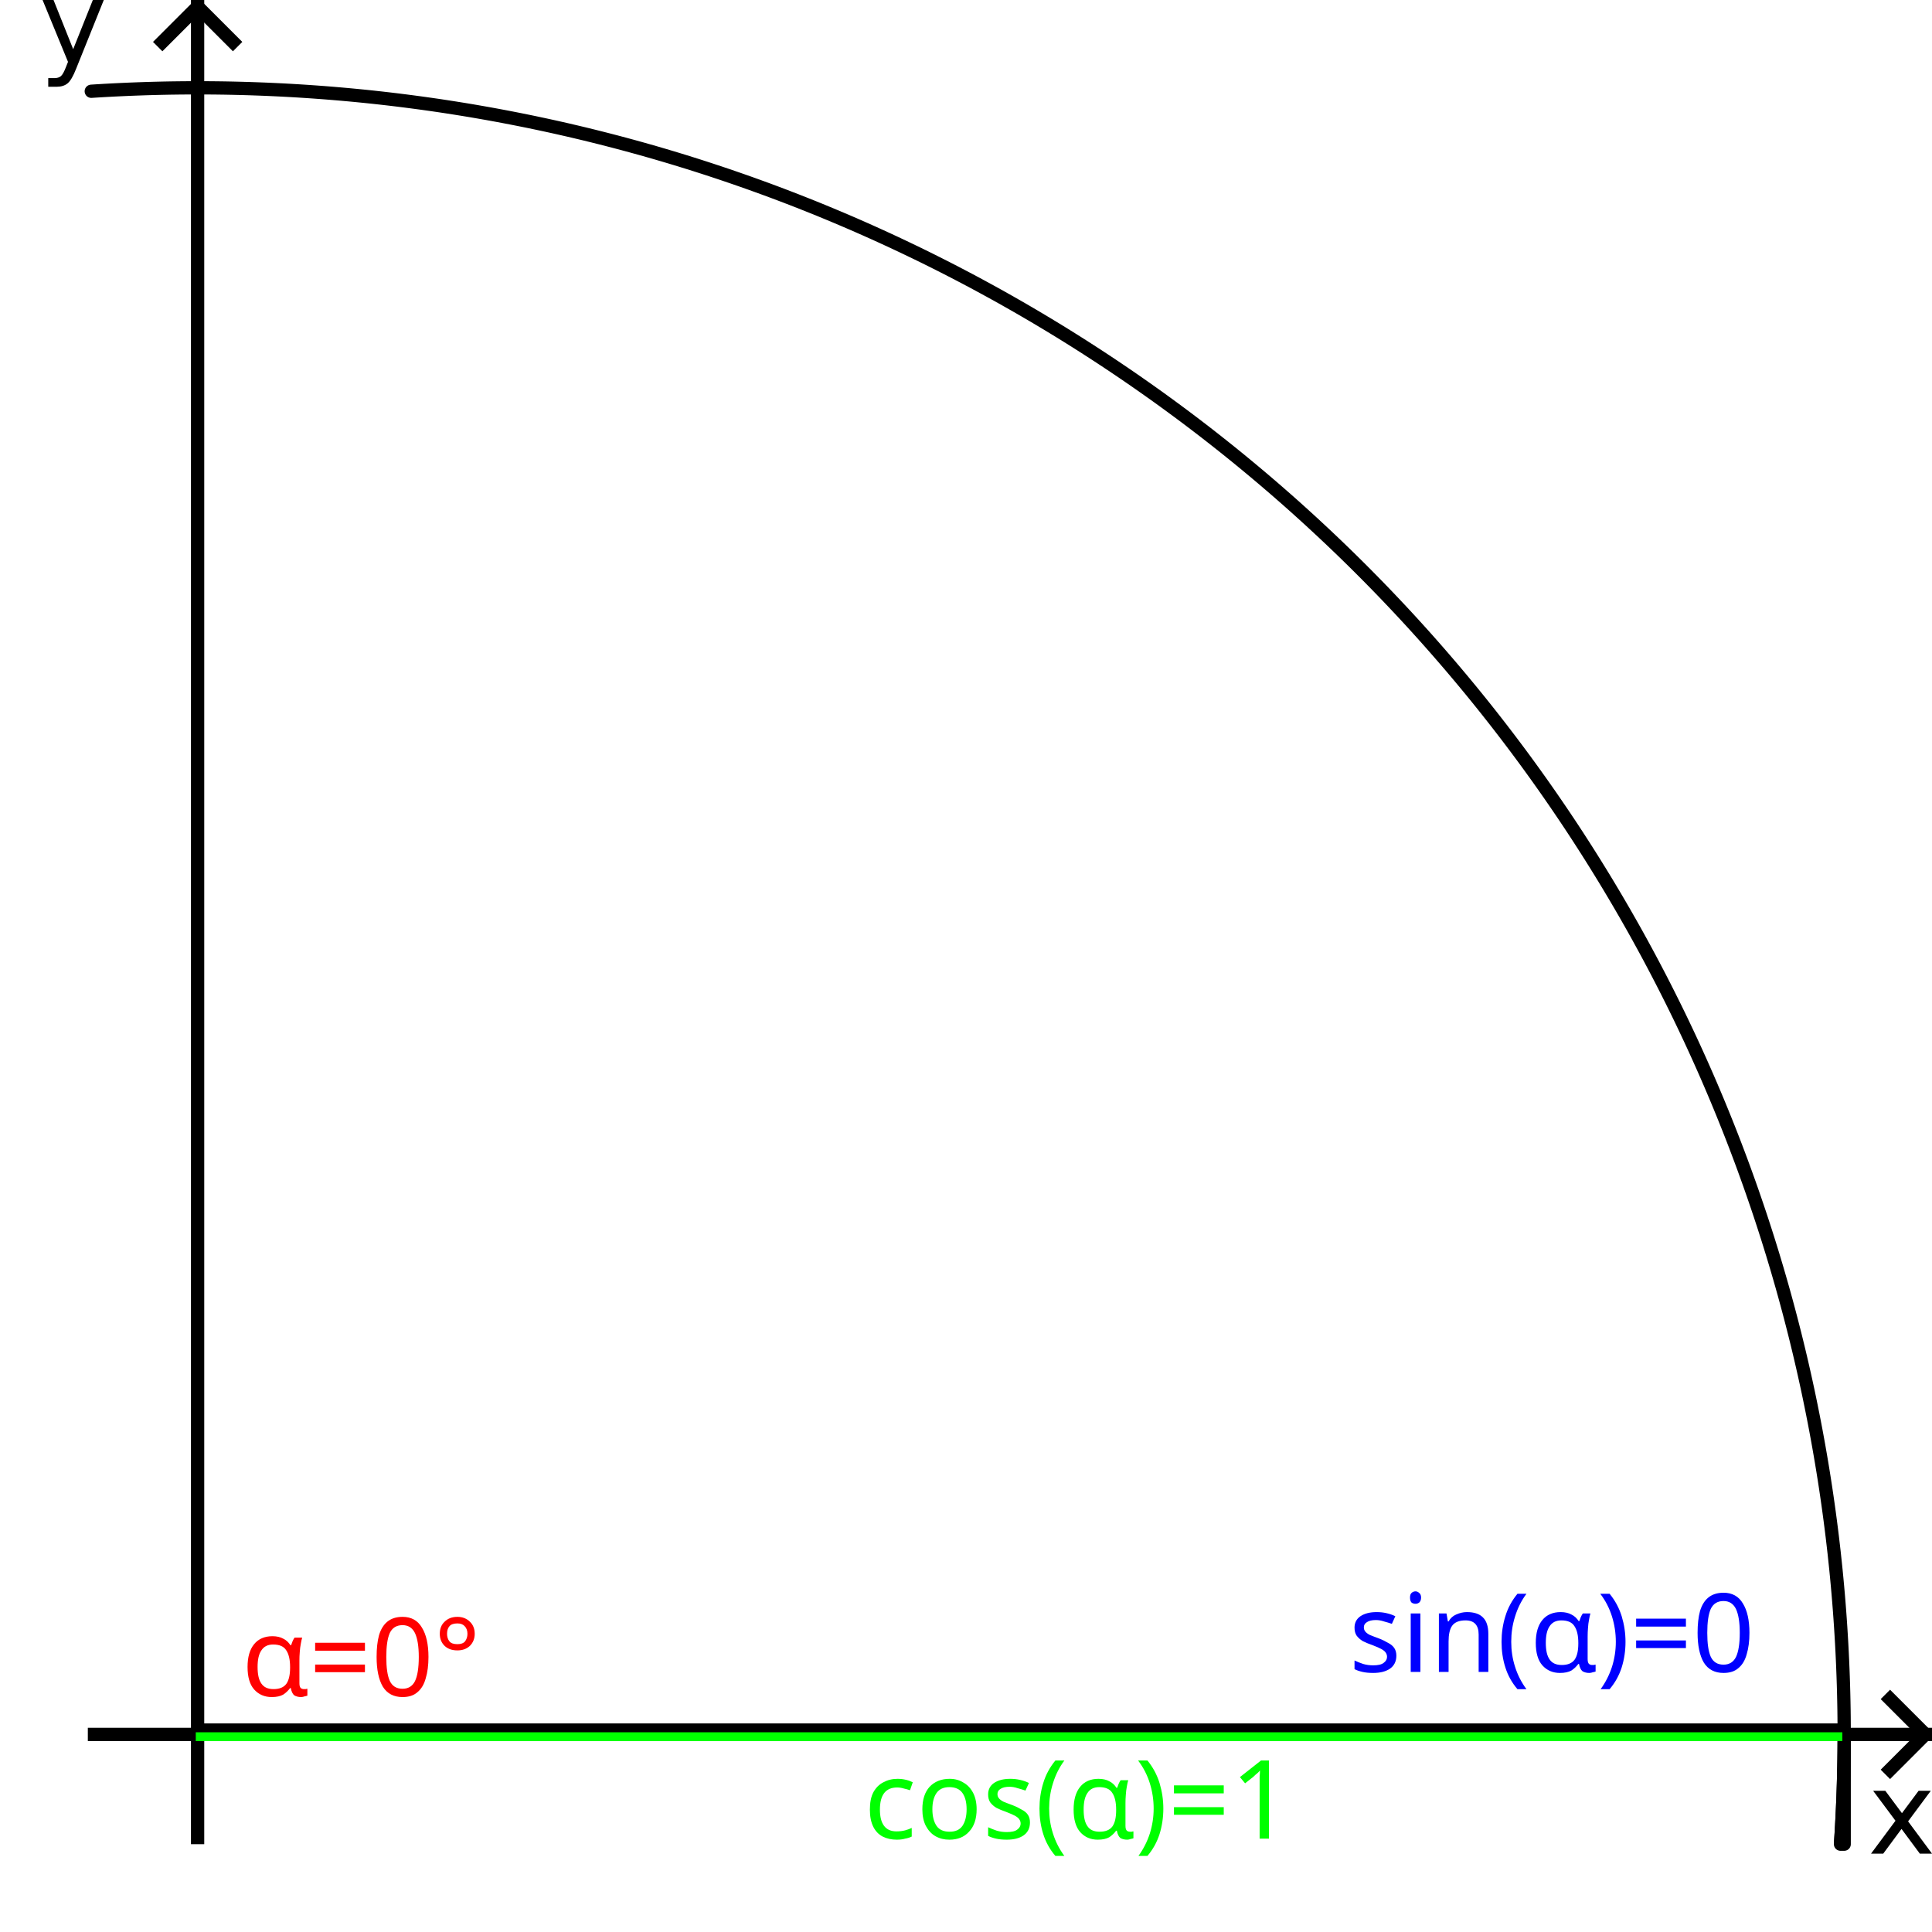
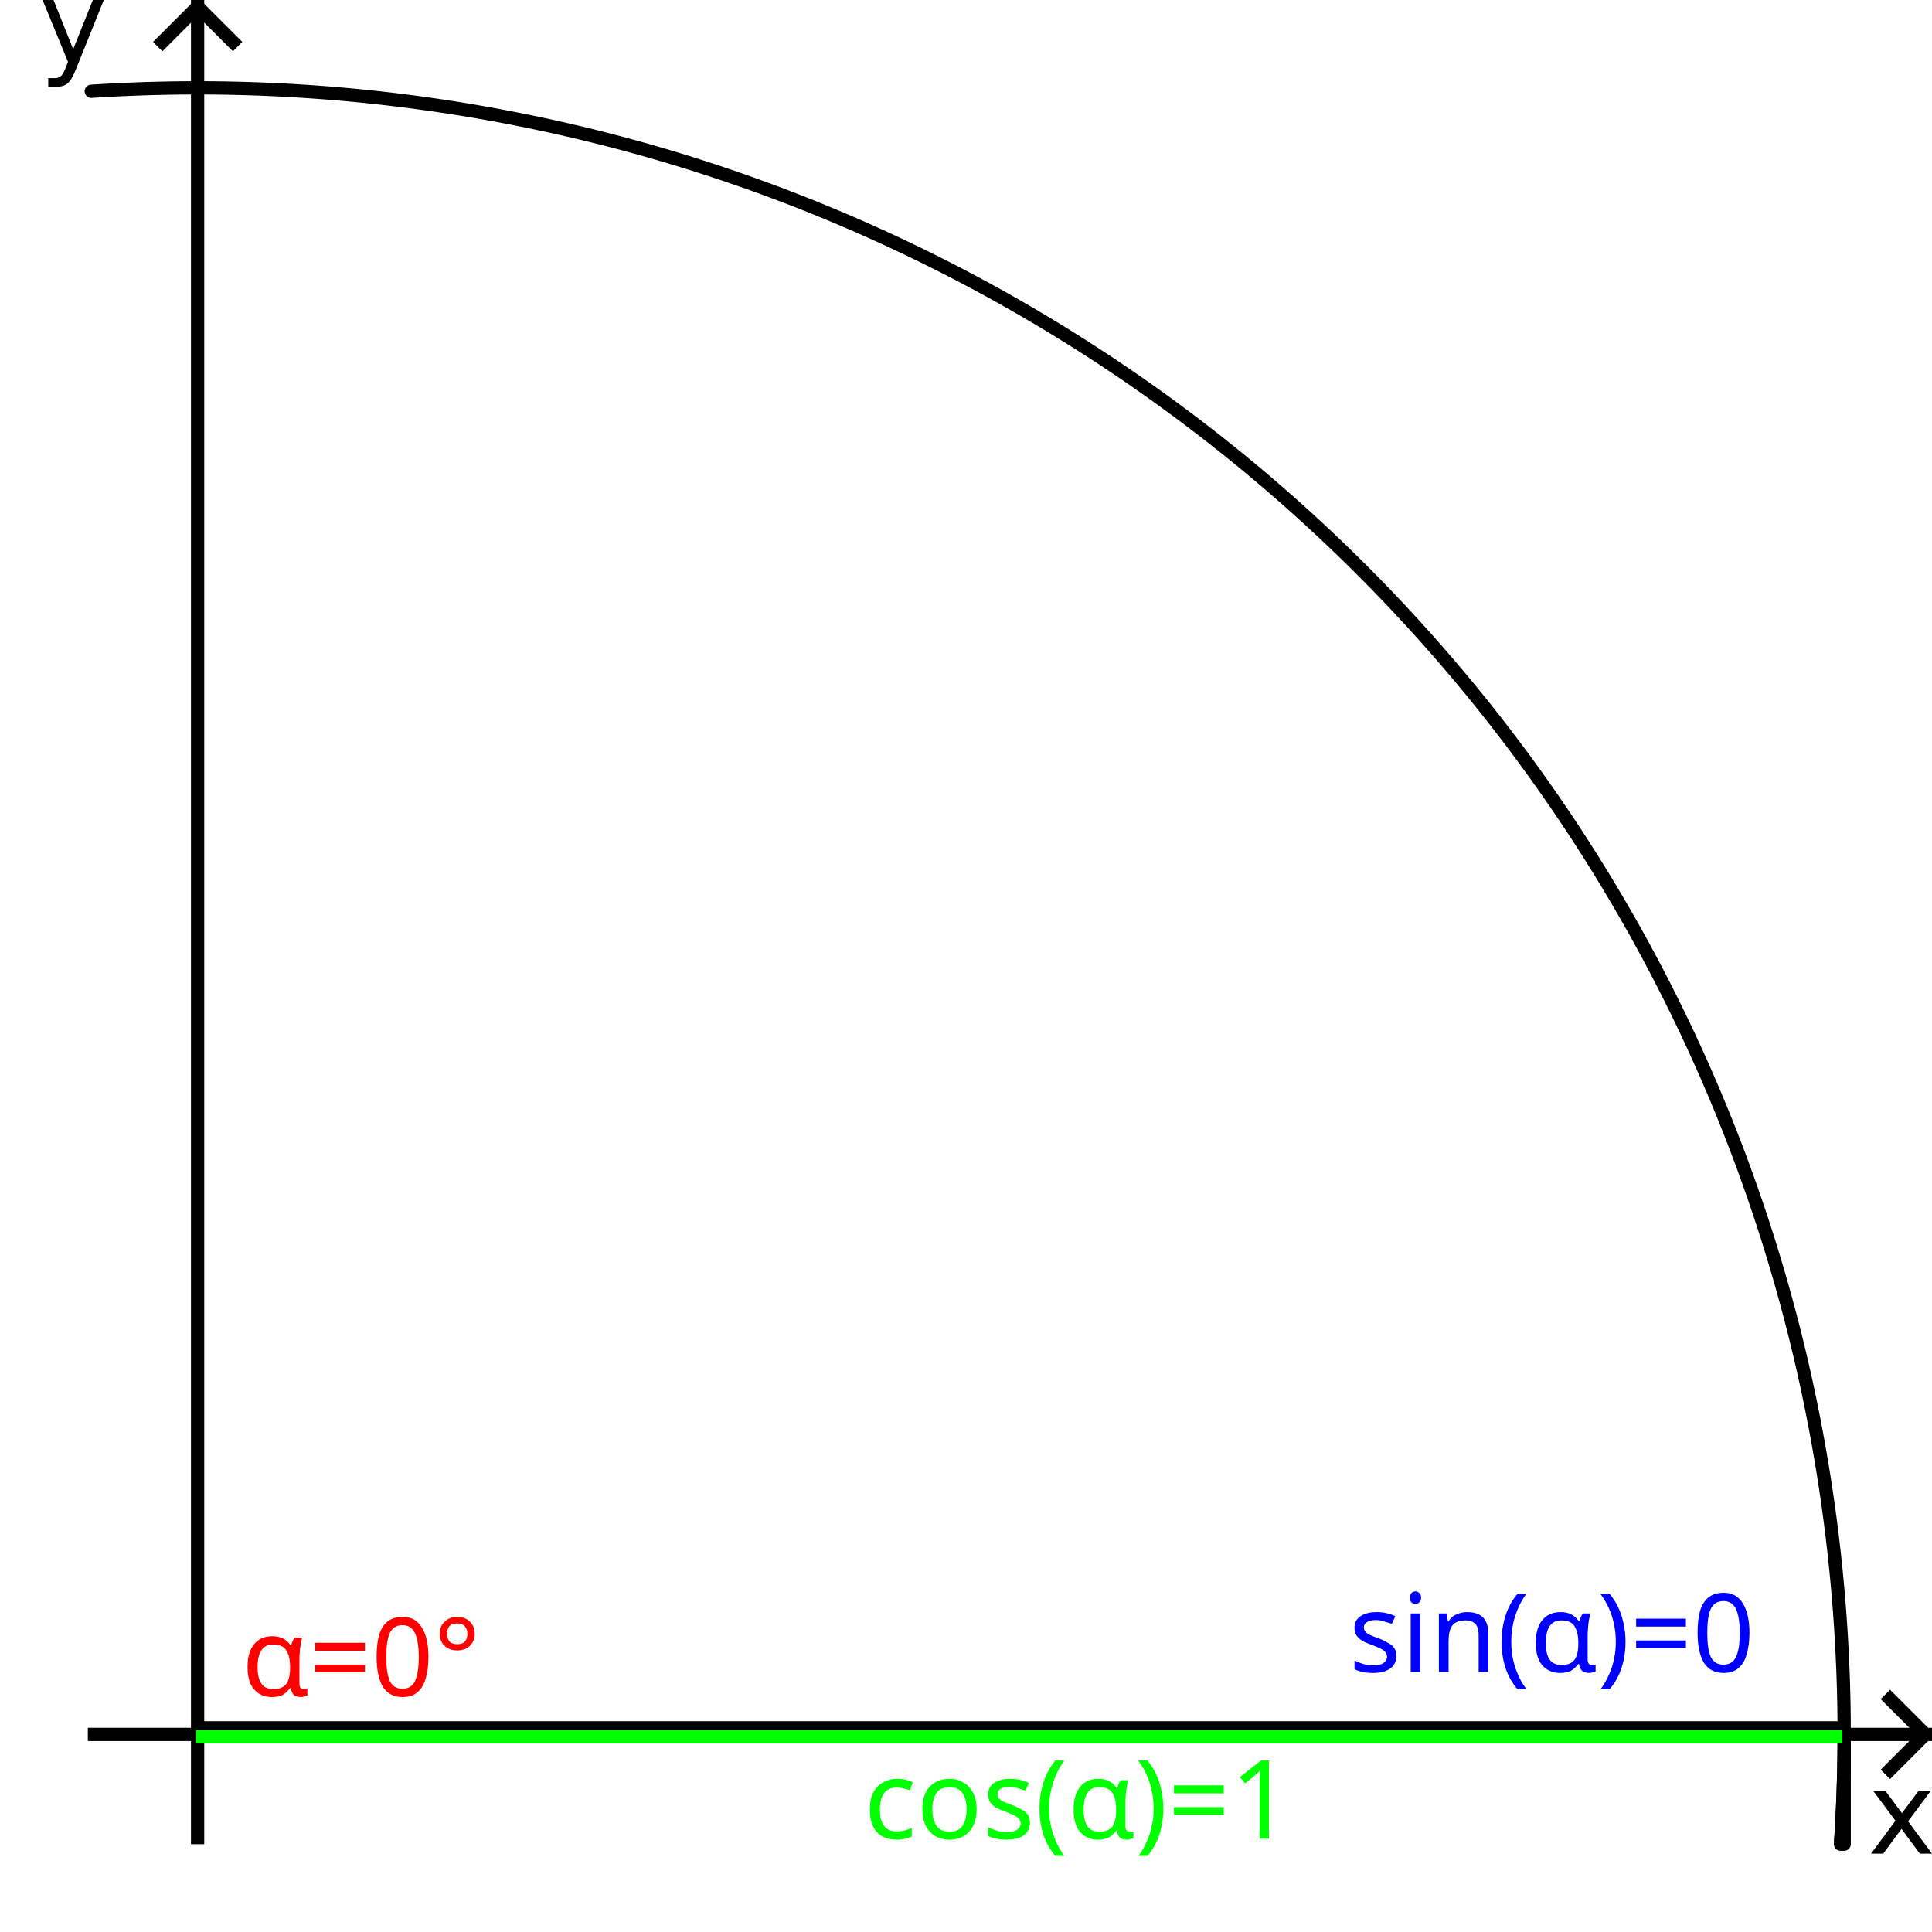
<svg xmlns="http://www.w3.org/2000/svg" width="330" height="330" viewBox="0 0 87.312 87.313" version="1.1" id="svg8">
  <defs id="defs2" />
  <g id="layer1">
    <path style="fill:none;stroke:#000000;stroke-width:0.6;stroke-linecap:butt;stroke-linejoin:miter;stroke-miterlimit:4;stroke-dasharray:none;stroke-opacity:1" d="M 10.738,2.106 8.844,0.212" id="path919" />
    <path style="fill:none;stroke:#000000;stroke-width:0.6;stroke-linecap:butt;stroke-linejoin:miter;stroke-miterlimit:4;stroke-dasharray:none;stroke-opacity:1" d="M 7.126,2.106 9.02,0.212" id="path921" />
    <path style="fill:none;stroke:#000000;stroke-width:0.6;stroke-linecap:butt;stroke-linejoin:miter;stroke-opacity:1;stroke-miterlimit:4;stroke-dasharray:none" d="M 8.93,83.344 V 0" id="path843" />
    <path style="fill:none;stroke:#000000;stroke-width:0.6;stroke-linecap:butt;stroke-linejoin:miter;stroke-miterlimit:4;stroke-dasharray:none;stroke-opacity:1" d="m 85.206,80.189 1.894,-1.894" id="path915" />
    <path style="fill:none;stroke:#000000;stroke-width:0.6;stroke-linecap:butt;stroke-linejoin:miter;stroke-miterlimit:4;stroke-dasharray:none;stroke-opacity:1" d="m 85.206,76.576 1.894,1.894" id="path917" />
    <path style="fill:none;stroke:#000000;stroke-width:0.6;stroke-linecap:butt;stroke-linejoin:miter;stroke-opacity:1;stroke-miterlimit:4;stroke-dasharray:none" d="M 3.969,78.383 H 87.313" id="path845" />
    <path id="rect911" style="fill:#cccccc;fill-opacity:0.498;stroke:#000000;stroke-width:2.268;stroke-linecap:round;stroke-linejoin:round;stroke-miterlimit:4;stroke-dasharray:none" d="M 315 296.25 A 281.25 281.25 0 0 1 314.996 297.646 A 281.25 281.25 0 0 1 314.986 299.057 A 281.25 281.25 0 0 1 314.969 300.467 A 281.25 281.25 0 0 1 314.943 301.877 A 281.25 281.25 0 0 1 314.912 303.287 A 281.25 281.25 0 0 1 314.873 304.695 A 281.25 281.25 0 0 1 314.828 306.105 A 281.25 281.25 0 0 1 314.775 307.516 A 281.25 281.25 0 0 1 314.715 308.924 A 281.25 281.25 0 0 1 314.648 310.332 A 281.25 281.25 0 0 1 314.574 311.74 A 281.25 281.25 0 0 1 314.492 313.148 A 281.25 281.25 0 0 1 314.404 314.557 A 281.25 281.25 0 0 1 314.375 315 L 315 315 L 315 296.25 z " transform="scale(0.2645833)" />
    <text xml:space="preserve" style="font-size:4.939px;line-height:1.25;font-family:Ubuntu;-inkscape-font-specification:Ubuntu;fill:#ff0000;stroke-width:0.265" x="10.921" y="76.646" id="text870">
      <tspan id="tspan868" x="10.921" y="76.646" style="font-style:normal;font-variant:normal;font-weight:normal;font-stretch:normal;font-size:4.939px;font-family:sans-serif;-inkscape-font-specification:sans-serif;fill:#ff0000;stroke-width:0.265">α=0°</tspan>
    </text>
    <path id="path923" style="fill:none;fill-opacity:0.498;stroke:#000000;stroke-width:2.268;stroke-linecap:round;stroke-linejoin:round;stroke-miterlimit:4;stroke-dasharray:none" d="M 314.414 314.414 A 281.25 281.25 0 0 0 314.492 313.148 A 281.25 281.25 0 0 0 314.574 311.74 A 281.25 281.25 0 0 0 314.648 310.332 A 281.25 281.25 0 0 0 314.715 308.924 A 281.25 281.25 0 0 0 314.775 307.516 A 281.25 281.25 0 0 0 314.828 306.105 A 281.25 281.25 0 0 0 314.873 304.695 A 281.25 281.25 0 0 0 314.912 303.287 A 281.25 281.25 0 0 0 314.943 301.877 A 281.25 281.25 0 0 0 314.969 300.467 A 281.25 281.25 0 0 0 314.986 299.057 A 281.25 281.25 0 0 0 314.996 297.646 A 281.25 281.25 0 0 0 315 296.25 A 281.25 281.25 0 0 0 314.996 294.84 A 281.25 281.25 0 0 0 314.986 293.43 A 281.25 281.25 0 0 0 314.969 292.02 A 281.25 281.25 0 0 0 314.943 290.609 A 281.25 281.25 0 0 0 314.912 289.199 A 281.25 281.25 0 0 0 314.873 287.789 A 281.25 281.25 0 0 0 314.826 286.381 A 281.25 281.25 0 0 0 314.773 284.971 A 281.25 281.25 0 0 0 314.713 283.562 A 281.25 281.25 0 0 0 314.646 282.154 A 281.25 281.25 0 0 0 314.572 280.746 A 281.25 281.25 0 0 0 314.49 279.338 A 281.25 281.25 0 0 0 314.402 277.93 A 281.25 281.25 0 0 0 314.307 276.523 A 281.25 281.25 0 0 0 314.205 275.117 A 281.25 281.25 0 0 0 314.096 273.711 A 281.25 281.25 0 0 0 313.979 272.305 A 281.25 281.25 0 0 0 313.855 270.9 A 281.25 281.25 0 0 0 313.725 269.496 A 281.25 281.25 0 0 0 313.588 268.092 A 281.25 281.25 0 0 0 313.441 266.689 A 281.25 281.25 0 0 0 313.291 265.287 A 281.25 281.25 0 0 0 313.131 263.887 A 281.25 281.25 0 0 0 312.967 262.486 A 281.25 281.25 0 0 0 312.793 261.086 A 281.25 281.25 0 0 0 312.613 259.688 A 281.25 281.25 0 0 0 312.426 258.291 A 281.25 281.25 0 0 0 312.232 256.893 A 281.25 281.25 0 0 0 312.031 255.498 A 281.25 281.25 0 0 0 311.824 254.104 A 281.25 281.25 0 0 0 311.609 252.709 A 281.25 281.25 0 0 0 311.387 251.316 A 281.25 281.25 0 0 0 311.158 249.924 A 281.25 281.25 0 0 0 310.922 248.535 A 281.25 281.25 0 0 0 310.68 247.145 A 281.25 281.25 0 0 0 310.43 245.758 A 281.25 281.25 0 0 0 310.174 244.371 A 281.25 281.25 0 0 0 309.91 242.984 A 281.25 281.25 0 0 0 309.639 241.602 A 281.25 281.25 0 0 0 309.361 240.219 A 281.25 281.25 0 0 0 309.078 238.838 A 281.25 281.25 0 0 0 308.787 237.457 A 281.25 281.25 0 0 0 308.488 236.078 A 281.25 281.25 0 0 0 308.184 234.703 A 281.25 281.25 0 0 0 307.871 233.326 A 281.25 281.25 0 0 0 307.553 231.953 A 281.25 281.25 0 0 0 307.227 230.582 A 281.25 281.25 0 0 0 306.893 229.211 A 281.25 281.25 0 0 0 306.555 227.842 A 281.25 281.25 0 0 0 306.207 226.475 A 281.25 281.25 0 0 0 305.854 225.109 A 281.25 281.25 0 0 0 305.494 223.746 A 281.25 281.25 0 0 0 305.127 222.385 A 281.25 281.25 0 0 0 304.754 221.025 A 281.25 281.25 0 0 0 304.373 219.666 A 281.25 281.25 0 0 0 303.984 218.311 A 281.25 281.25 0 0 0 303.592 216.957 A 281.25 281.25 0 0 0 303.189 215.605 A 281.25 281.25 0 0 0 302.783 214.256 A 281.25 281.25 0 0 0 302.367 212.906 A 281.25 281.25 0 0 0 301.947 211.561 A 281.25 281.25 0 0 0 301.518 210.217 A 281.25 281.25 0 0 0 301.084 208.877 A 281.25 281.25 0 0 0 300.643 207.537 A 281.25 281.25 0 0 0 300.193 206.199 A 281.25 281.25 0 0 0 299.738 204.865 A 281.25 281.25 0 0 0 299.277 203.531 A 281.25 281.25 0 0 0 298.809 202.201 A 281.25 281.25 0 0 0 298.334 200.875 A 281.25 281.25 0 0 0 297.854 199.549 A 281.25 281.25 0 0 0 297.365 198.225 A 281.25 281.25 0 0 0 296.869 196.904 A 281.25 281.25 0 0 0 296.369 195.588 A 281.25 281.25 0 0 0 295.861 194.271 A 281.25 281.25 0 0 0 295.346 192.959 A 281.25 281.25 0 0 0 294.824 191.648 A 281.25 281.25 0 0 0 294.297 190.34 A 281.25 281.25 0 0 0 293.762 189.035 A 281.25 281.25 0 0 0 293.223 187.732 A 281.25 281.25 0 0 0 292.674 186.434 A 281.25 281.25 0 0 0 292.121 185.137 A 281.25 281.25 0 0 0 291.561 183.842 A 281.25 281.25 0 0 0 290.994 182.551 A 281.25 281.25 0 0 0 290.42 181.262 A 281.25 281.25 0 0 0 289.84 179.977 A 281.25 281.25 0 0 0 289.254 178.695 A 281.25 281.25 0 0 0 288.662 177.414 A 281.25 281.25 0 0 0 288.062 176.139 A 281.25 281.25 0 0 0 287.457 174.865 A 281.25 281.25 0 0 0 286.846 173.594 A 281.25 281.25 0 0 0 286.227 172.326 A 281.25 281.25 0 0 0 285.602 171.062 A 281.25 281.25 0 0 0 284.971 169.801 A 281.25 281.25 0 0 0 284.334 168.543 A 281.25 281.25 0 0 0 283.691 167.287 A 281.25 281.25 0 0 0 283.041 166.037 A 281.25 281.25 0 0 0 282.385 164.787 A 281.25 281.25 0 0 0 281.723 163.543 A 281.25 281.25 0 0 0 281.055 162.301 A 281.25 281.25 0 0 0 280.379 161.062 A 281.25 281.25 0 0 0 279.699 159.828 A 281.25 281.25 0 0 0 279.012 158.596 A 281.25 281.25 0 0 0 278.318 157.369 A 281.25 281.25 0 0 0 277.619 156.145 A 281.25 281.25 0 0 0 276.912 154.922 A 281.25 281.25 0 0 0 276.201 153.705 A 281.25 281.25 0 0 0 275.482 152.492 A 281.25 281.25 0 0 0 274.76 151.281 A 281.25 281.25 0 0 0 274.029 150.074 A 281.25 281.25 0 0 0 273.293 148.871 A 281.25 281.25 0 0 0 272.551 147.672 A 281.25 281.25 0 0 0 271.803 146.477 A 281.25 281.25 0 0 0 271.049 145.285 A 281.25 281.25 0 0 0 270.289 144.098 A 281.25 281.25 0 0 0 269.523 142.912 A 281.25 281.25 0 0 0 268.752 141.732 A 281.25 281.25 0 0 0 267.975 140.557 A 281.25 281.25 0 0 0 267.191 139.385 A 281.25 281.25 0 0 0 266.4 138.215 A 281.25 281.25 0 0 0 265.605 137.051 A 281.25 281.25 0 0 0 264.805 135.891 A 281.25 281.25 0 0 0 263.998 134.734 A 281.25 281.25 0 0 0 263.186 133.582 A 281.25 281.25 0 0 0 262.367 132.434 A 281.25 281.25 0 0 0 261.543 131.289 A 281.25 281.25 0 0 0 260.713 130.148 A 281.25 281.25 0 0 0 259.877 129.012 A 281.25 281.25 0 0 0 259.035 127.881 A 281.25 281.25 0 0 0 258.188 126.754 A 281.25 281.25 0 0 0 257.336 125.631 A 281.25 281.25 0 0 0 256.477 124.512 A 281.25 281.25 0 0 0 255.613 123.396 A 281.25 281.25 0 0 0 254.744 122.287 A 281.25 281.25 0 0 0 253.869 121.18 A 281.25 281.25 0 0 0 252.988 120.078 A 281.25 281.25 0 0 0 252.102 118.982 A 281.25 281.25 0 0 0 251.211 117.889 A 281.25 281.25 0 0 0 250.312 116.801 A 281.25 281.25 0 0 0 249.41 115.717 A 281.25 281.25 0 0 0 248.502 114.639 A 281.25 281.25 0 0 0 247.59 113.564 A 281.25 281.25 0 0 0 246.67 112.494 A 281.25 281.25 0 0 0 245.746 111.428 A 281.25 281.25 0 0 0 244.816 110.367 A 281.25 281.25 0 0 0 243.883 109.312 A 281.25 281.25 0 0 0 242.943 108.26 A 281.25 281.25 0 0 0 241.998 107.215 A 281.25 281.25 0 0 0 241.047 106.172 A 281.25 281.25 0 0 0 240.092 105.135 A 281.25 281.25 0 0 0 239.131 104.104 A 281.25 281.25 0 0 0 238.164 103.076 A 281.25 281.25 0 0 0 237.193 102.053 A 281.25 281.25 0 0 0 236.217 101.035 A 281.25 281.25 0 0 0 235.236 100.023 A 281.25 281.25 0 0 0 234.25 99.016 A 281.25 281.25 0 0 0 233.258 98.012 A 281.25 281.25 0 0 0 232.262 97.014 A 281.25 281.25 0 0 0 231.26 96.021 A 281.25 281.25 0 0 0 230.254 95.033 A 281.25 281.25 0 0 0 229.242 94.051 A 281.25 281.25 0 0 0 228.225 93.072 A 281.25 281.25 0 0 0 227.205 92.102 A 281.25 281.25 0 0 0 226.178 91.133 A 281.25 281.25 0 0 0 225.146 90.172 A 281.25 281.25 0 0 0 224.111 89.213 A 281.25 281.25 0 0 0 223.07 88.262 A 281.25 281.25 0 0 0 222.025 87.314 A 281.25 281.25 0 0 0 220.977 86.373 A 281.25 281.25 0 0 0 219.922 85.437 A 281.25 281.25 0 0 0 218.861 84.508 A 281.25 281.25 0 0 0 217.799 83.582 A 281.25 281.25 0 0 0 216.729 82.662 A 281.25 281.25 0 0 0 215.656 81.746 A 281.25 281.25 0 0 0 214.578 80.838 A 281.25 281.25 0 0 0 213.496 79.934 A 281.25 281.25 0 0 0 212.408 79.035 A 281.25 281.25 0 0 0 211.318 78.141 A 281.25 281.25 0 0 0 210.221 77.254 A 281.25 281.25 0 0 0 209.121 76.371 A 281.25 281.25 0 0 0 208.016 75.496 A 281.25 281.25 0 0 0 206.908 74.625 A 281.25 281.25 0 0 0 205.795 73.758 A 281.25 281.25 0 0 0 204.676 72.898 A 281.25 281.25 0 0 0 203.555 72.045 A 281.25 281.25 0 0 0 202.428 71.195 A 281.25 281.25 0 0 0 201.297 70.354 A 281.25 281.25 0 0 0 200.162 69.516 A 281.25 281.25 0 0 0 199.023 68.684 A 281.25 281.25 0 0 0 197.881 67.857 A 281.25 281.25 0 0 0 196.732 67.039 A 281.25 281.25 0 0 0 195.582 66.225 A 281.25 281.25 0 0 0 194.426 65.416 A 281.25 281.25 0 0 0 193.268 64.613 A 281.25 281.25 0 0 0 192.104 63.816 A 281.25 281.25 0 0 0 190.936 63.025 A 281.25 281.25 0 0 0 189.766 62.24 A 281.25 281.25 0 0 0 188.59 61.461 A 281.25 281.25 0 0 0 187.41 60.687 A 281.25 281.25 0 0 0 186.227 59.92 A 281.25 281.25 0 0 0 185.041 59.158 A 281.25 281.25 0 0 0 183.85 58.402 A 281.25 281.25 0 0 0 182.654 57.652 A 281.25 281.25 0 0 0 181.457 56.908 A 281.25 281.25 0 0 0 180.256 56.172 A 281.25 281.25 0 0 0 179.049 55.439 A 281.25 281.25 0 0 0 177.84 54.715 A 281.25 281.25 0 0 0 176.627 53.994 A 281.25 281.25 0 0 0 175.41 53.281 A 281.25 281.25 0 0 0 174.191 52.574 A 281.25 281.25 0 0 0 172.967 51.873 A 281.25 281.25 0 0 0 171.74 51.178 A 281.25 281.25 0 0 0 170.51 50.488 A 281.25 281.25 0 0 0 169.275 49.807 A 281.25 281.25 0 0 0 168.037 49.131 A 281.25 281.25 0 0 0 166.797 48.459 A 281.25 281.25 0 0 0 165.553 47.795 A 281.25 281.25 0 0 0 164.305 47.139 A 281.25 281.25 0 0 0 163.055 46.486 A 281.25 281.25 0 0 0 161.801 45.842 A 281.25 281.25 0 0 0 160.543 45.203 A 281.25 281.25 0 0 0 159.283 44.57 A 281.25 281.25 0 0 0 158.02 43.943 A 281.25 281.25 0 0 0 156.754 43.324 A 281.25 281.25 0 0 0 155.482 42.711 A 281.25 281.25 0 0 0 154.211 42.104 A 281.25 281.25 0 0 0 152.936 41.502 A 281.25 281.25 0 0 0 151.656 40.908 A 281.25 281.25 0 0 0 150.375 40.32 A 281.25 281.25 0 0 0 149.09 39.738 A 281.25 281.25 0 0 0 147.801 39.162 A 281.25 281.25 0 0 0 146.512 38.594 A 281.25 281.25 0 0 0 145.219 38.031 A 281.25 281.25 0 0 0 143.922 37.477 A 281.25 281.25 0 0 0 142.623 36.928 A 281.25 281.25 0 0 0 141.32 36.385 A 281.25 281.25 0 0 0 140.018 35.848 A 281.25 281.25 0 0 0 138.709 35.318 A 281.25 281.25 0 0 0 137.4 34.797 A 281.25 281.25 0 0 0 136.088 34.279 A 281.25 281.25 0 0 0 134.773 33.77 A 281.25 281.25 0 0 0 133.455 33.266 A 281.25 281.25 0 0 0 132.137 32.77 A 281.25 281.25 0 0 0 130.814 32.279 A 281.25 281.25 0 0 0 129.488 31.797 A 281.25 281.25 0 0 0 128.162 31.32 A 281.25 281.25 0 0 0 126.832 30.85 A 281.25 281.25 0 0 0 125.5 30.387 A 281.25 281.25 0 0 0 124.166 29.93 A 281.25 281.25 0 0 0 122.83 29.48 A 281.25 281.25 0 0 0 121.49 29.037 A 281.25 281.25 0 0 0 120.15 28.6 A 281.25 281.25 0 0 0 118.807 28.17 A 281.25 281.25 0 0 0 117.461 27.746 A 281.25 281.25 0 0 0 116.113 27.33 A 281.25 281.25 0 0 0 114.764 26.92 A 281.25 281.25 0 0 0 113.412 26.518 A 281.25 281.25 0 0 0 112.059 26.121 A 281.25 281.25 0 0 0 110.703 25.732 A 281.25 281.25 0 0 0 109.348 25.35 A 281.25 281.25 0 0 0 107.988 24.975 A 281.25 281.25 0 0 0 106.627 24.605 A 281.25 281.25 0 0 0 105.264 24.244 A 281.25 281.25 0 0 0 103.898 23.889 A 281.25 281.25 0 0 0 102.531 23.541 A 281.25 281.25 0 0 0 101.164 23.199 A 281.25 281.25 0 0 0 99.793 22.863 A 281.25 281.25 0 0 0 98.422 22.537 A 281.25 281.25 0 0 0 97.049 22.215 A 281.25 281.25 0 0 0 95.674 21.902 A 281.25 281.25 0 0 0 94.297 21.594 A 281.25 281.25 0 0 0 92.92 21.295 A 281.25 281.25 0 0 0 91.541 21.002 A 281.25 281.25 0 0 0 90.16 20.715 A 281.25 281.25 0 0 0 88.777 20.436 A 281.25 281.25 0 0 0 87.395 20.164 A 281.25 281.25 0 0 0 86.008 19.898 A 281.25 281.25 0 0 0 84.623 19.639 A 281.25 281.25 0 0 0 83.234 19.387 A 281.25 281.25 0 0 0 81.846 19.143 A 281.25 281.25 0 0 0 80.455 18.904 A 281.25 281.25 0 0 0 79.064 18.674 A 281.25 281.25 0 0 0 77.672 18.451 A 281.25 281.25 0 0 0 76.279 18.234 A 281.25 281.25 0 0 0 74.885 18.023 A 281.25 281.25 0 0 0 73.488 17.822 A 281.25 281.25 0 0 0 72.092 17.625 A 281.25 281.25 0 0 0 70.695 17.438 A 281.25 281.25 0 0 0 69.297 17.256 A 281.25 281.25 0 0 0 67.896 17.08 A 281.25 281.25 0 0 0 66.496 16.912 A 281.25 281.25 0 0 0 65.096 16.752 A 281.25 281.25 0 0 0 63.693 16.598 A 281.25 281.25 0 0 0 62.291 16.451 A 281.25 281.25 0 0 0 60.887 16.312 A 281.25 281.25 0 0 0 59.484 16.18 A 281.25 281.25 0 0 0 58.078 16.055 A 281.25 281.25 0 0 0 56.674 15.936 A 281.25 281.25 0 0 0 55.268 15.824 A 281.25 281.25 0 0 0 53.861 15.721 A 281.25 281.25 0 0 0 52.455 15.623 A 281.25 281.25 0 0 0 51.047 15.533 A 281.25 281.25 0 0 0 49.641 15.449 A 281.25 281.25 0 0 0 48.232 15.373 A 281.25 281.25 0 0 0 46.822 15.305 A 281.25 281.25 0 0 0 45.414 15.242 A 281.25 281.25 0 0 0 44.006 15.188 A 281.25 281.25 0 0 0 42.596 15.139 A 281.25 281.25 0 0 0 41.186 15.098 A 281.25 281.25 0 0 0 39.775 15.064 A 281.25 281.25 0 0 0 38.365 15.037 A 281.25 281.25 0 0 0 36.957 15.018 A 281.25 281.25 0 0 0 35.545 15.006 A 281.25 281.25 0 0 0 34.135 15 L 33.365 15 A 281.25 281.25 0 0 0 31.955 15.006 A 281.25 281.25 0 0 0 30.545 15.018 A 281.25 281.25 0 0 0 29.135 15.037 A 281.25 281.25 0 0 0 27.725 15.064 A 281.25 281.25 0 0 0 26.314 15.098 A 281.25 281.25 0 0 0 24.906 15.139 A 281.25 281.25 0 0 0 23.496 15.188 A 281.25 281.25 0 0 0 22.086 15.242 A 281.25 281.25 0 0 0 20.678 15.305 A 281.25 281.25 0 0 0 19.27 15.373 A 281.25 281.25 0 0 0 17.861 15.449 A 281.25 281.25 0 0 0 16.453 15.533 A 281.25 281.25 0 0 0 15.588 15.588 L 15.588 15.588 A 281.25 281.25 0 0 0 15.588 15.588 " transform="scale(0.2645833)" />
    <g aria-label="y" id="text974" style="font-style:normal;font-variant:normal;font-weight:normal;font-stretch:normal;font-size:5.194px;line-height:1.25;font-family:sans-serif;-inkscape-font-specification:sans-serif;stroke-width:0.265" transform="translate(-82.62407,-80.23834)">
      <path d="m 86.065,83.343 q -0.198,0.507 -0.386,0.662 -0.188,0.155 -0.502,0.155 h -0.373 v -0.391 h 0.274 q 0.193,0 0.299,-0.091 0.107,-0.091 0.236,-0.431 l 0.084,-0.213 -1.149,-2.795 h 0.495 l 0.888,2.222 0.888,-2.222 h 0.495 z" style="font-style:normal;font-variant:normal;font-weight:normal;font-stretch:normal;font-family:sans-serif;-inkscape-font-specification:sans-serif;stroke-width:0.265" id="path927" />
    </g>
    <g aria-label="x" id="text978" style="font-style:normal;font-variant:normal;font-weight:normal;font-stretch:normal;font-size:5.194px;line-height:1.25;font-family:sans-serif;-inkscape-font-specification:sans-serif;stroke-width:0.265" transform="translate(73.77284,80.36296)">
      <path d="M 13.486,0.567 12.459,1.95 13.54,3.408 H 12.989 L 12.162,2.292 11.336,3.408 H 10.785 L 11.889,1.922 10.879,0.567 h 0.55 l 0.753,1.012 0.753,-1.012 z" style="font-style:normal;font-variant:normal;font-weight:normal;font-stretch:normal;font-family:sans-serif;-inkscape-font-specification:sans-serif;stroke-width:0.265" id="path930" />
    </g>
    <text xml:space="preserve" style="font-style:normal;font-variant:normal;font-weight:normal;font-stretch:normal;font-size:4.939px;line-height:1.25;font-family:sans-serif;-inkscape-font-specification:sans-serif;fill:#00ff00;fill-opacity:1;stroke-width:0.265" x="39.048" y="83.093" id="text878">
      <tspan id="tspan876" x="39.048" y="83.093" style="font-style:normal;font-variant:normal;font-weight:normal;font-stretch:normal;font-size:4.939px;font-family:sans-serif;-inkscape-font-specification:sans-serif;fill:#00ff00;fill-opacity:1;stroke-width:0.265">cos(α)=1</tspan>
    </text>
    <text xml:space="preserve" style="font-style:normal;font-variant:normal;font-weight:normal;font-stretch:normal;font-size:4.939px;line-height:1.25;font-family:sans-serif;-inkscape-font-specification:sans-serif;fill:#0000ff;fill-opacity:1;stroke-width:0.265" x="60.966" y="75.558" id="text883">
      <tspan id="tspan881" x="60.966" y="75.558" style="font-style:normal;font-variant:normal;font-weight:normal;font-stretch:normal;font-size:4.939px;font-family:sans-serif;-inkscape-font-specification:sans-serif;fill:#0000ff;fill-opacity:1;stroke-width:0.265">sin(α)=0</tspan>
    </text>
-     <path style="fill:none;stroke:#000000;stroke-width:0.4;stroke-linecap:butt;stroke-linejoin:miter;stroke-miterlimit:4;stroke-dasharray:none;stroke-opacity:1" d="M 8.847,78.087 H 83.261" id="path866" />
-     <path style="fill:none;stroke:#00ff00;stroke-width:0.4;stroke-linecap:butt;stroke-linejoin:miter;stroke-miterlimit:4;stroke-dasharray:none;stroke-opacity:1" d="M 8.847,78.487 H 83.261" id="path864" />
+     <path style="fill:none;stroke:#000000;stroke-width:0.6;stroke-linecap:butt;stroke-linejoin:miter;stroke-miterlimit:4;stroke-dasharray:none;stroke-opacity:1" d="M 8.847,78.087 H 83.261" id="path866" />
+     <path style="fill:none;stroke:#00ff00;stroke-width:0.6;stroke-linecap:butt;stroke-linejoin:miter;stroke-miterlimit:4;stroke-dasharray:none;stroke-opacity:1" d="M 8.847,78.487 H 83.261" id="path864" />
    <text xml:space="preserve" style="font-size:10.583px;line-height:1.25;font-family:Ubuntu;-inkscape-font-specification:Ubuntu;stroke-width:0.265" x="44.018" y="56.626" id="text882">
      <tspan id="tspan880" x="44.018" y="56.626" style="stroke-width:0.265" />
    </text>
-     <text xml:space="preserve" style="font-size:4.939px;line-height:1.25;font-family:Ubuntu;-inkscape-font-specification:Ubuntu;stroke-width:0.265" x="-10.266" y="65.353" id="text874">
-       <tspan id="tspan872" x="-10.266" y="65.353" style="font-style:normal;font-variant:normal;font-weight:normal;font-stretch:normal;font-size:4.939px;font-family:sans-serif;-inkscape-font-specification:sans-serif;stroke-width:0.265">α</tspan>
-     </text>
-     <text xml:space="preserve" style="font-style:normal;font-variant:normal;font-weight:normal;font-stretch:normal;font-size:4.939px;line-height:1.25;font-family:sans-serif;-inkscape-font-specification:sans-serif;stroke-width:0.265" x="-24.13" y="56.836" id="text887">
-       <tspan id="tspan885" x="-24.13" y="56.836" style="font-style:normal;font-variant:normal;font-weight:normal;font-stretch:normal;font-size:4.939px;font-family:sans-serif;-inkscape-font-specification:sans-serif;stroke-width:0.265">sin(α)</tspan>
-     </text>
-     <text xml:space="preserve" style="font-style:normal;font-variant:normal;font-weight:normal;font-stretch:normal;font-size:4.939px;line-height:1.25;font-family:sans-serif;-inkscape-font-specification:sans-serif;stroke-width:0.265" x="-23.438" y="71.221" id="text891">
-       <tspan id="tspan889" x="-23.438" y="71.221" style="font-style:normal;font-variant:normal;font-weight:normal;font-stretch:normal;font-size:4.939px;font-family:sans-serif;-inkscape-font-specification:sans-serif;stroke-width:0.265">cos(α)</tspan>
-     </text>
  </g>
</svg>
